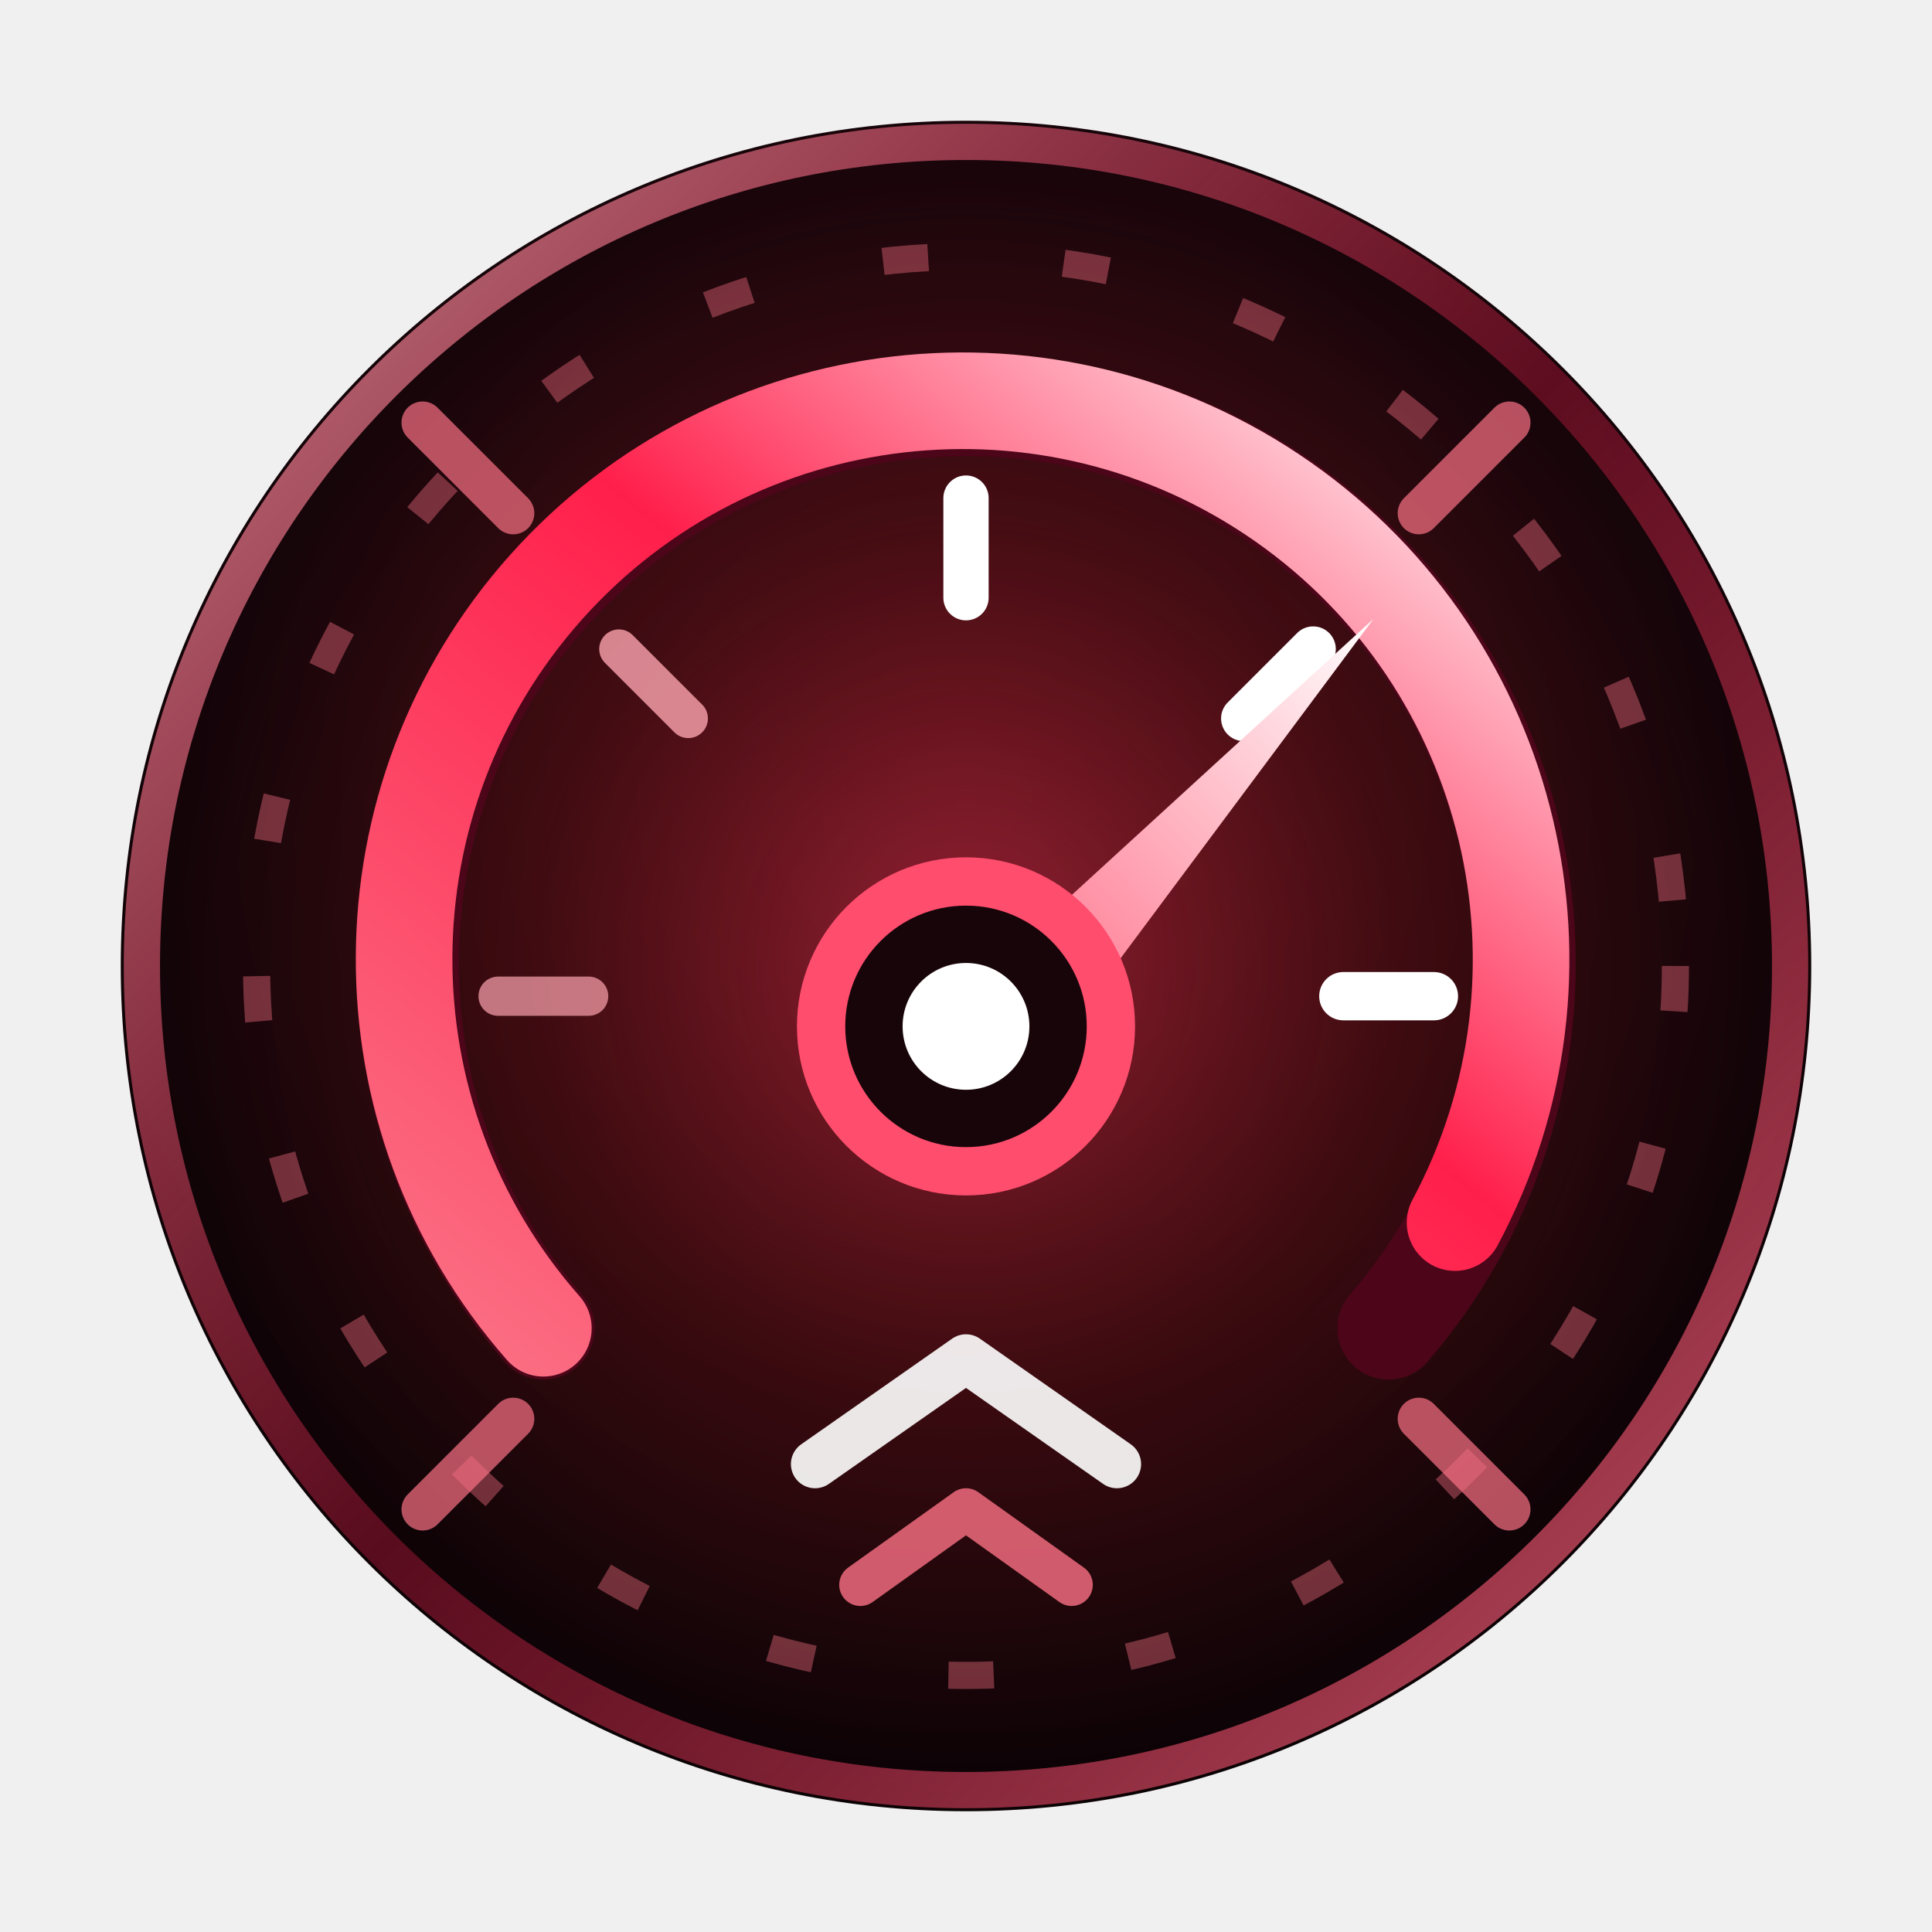
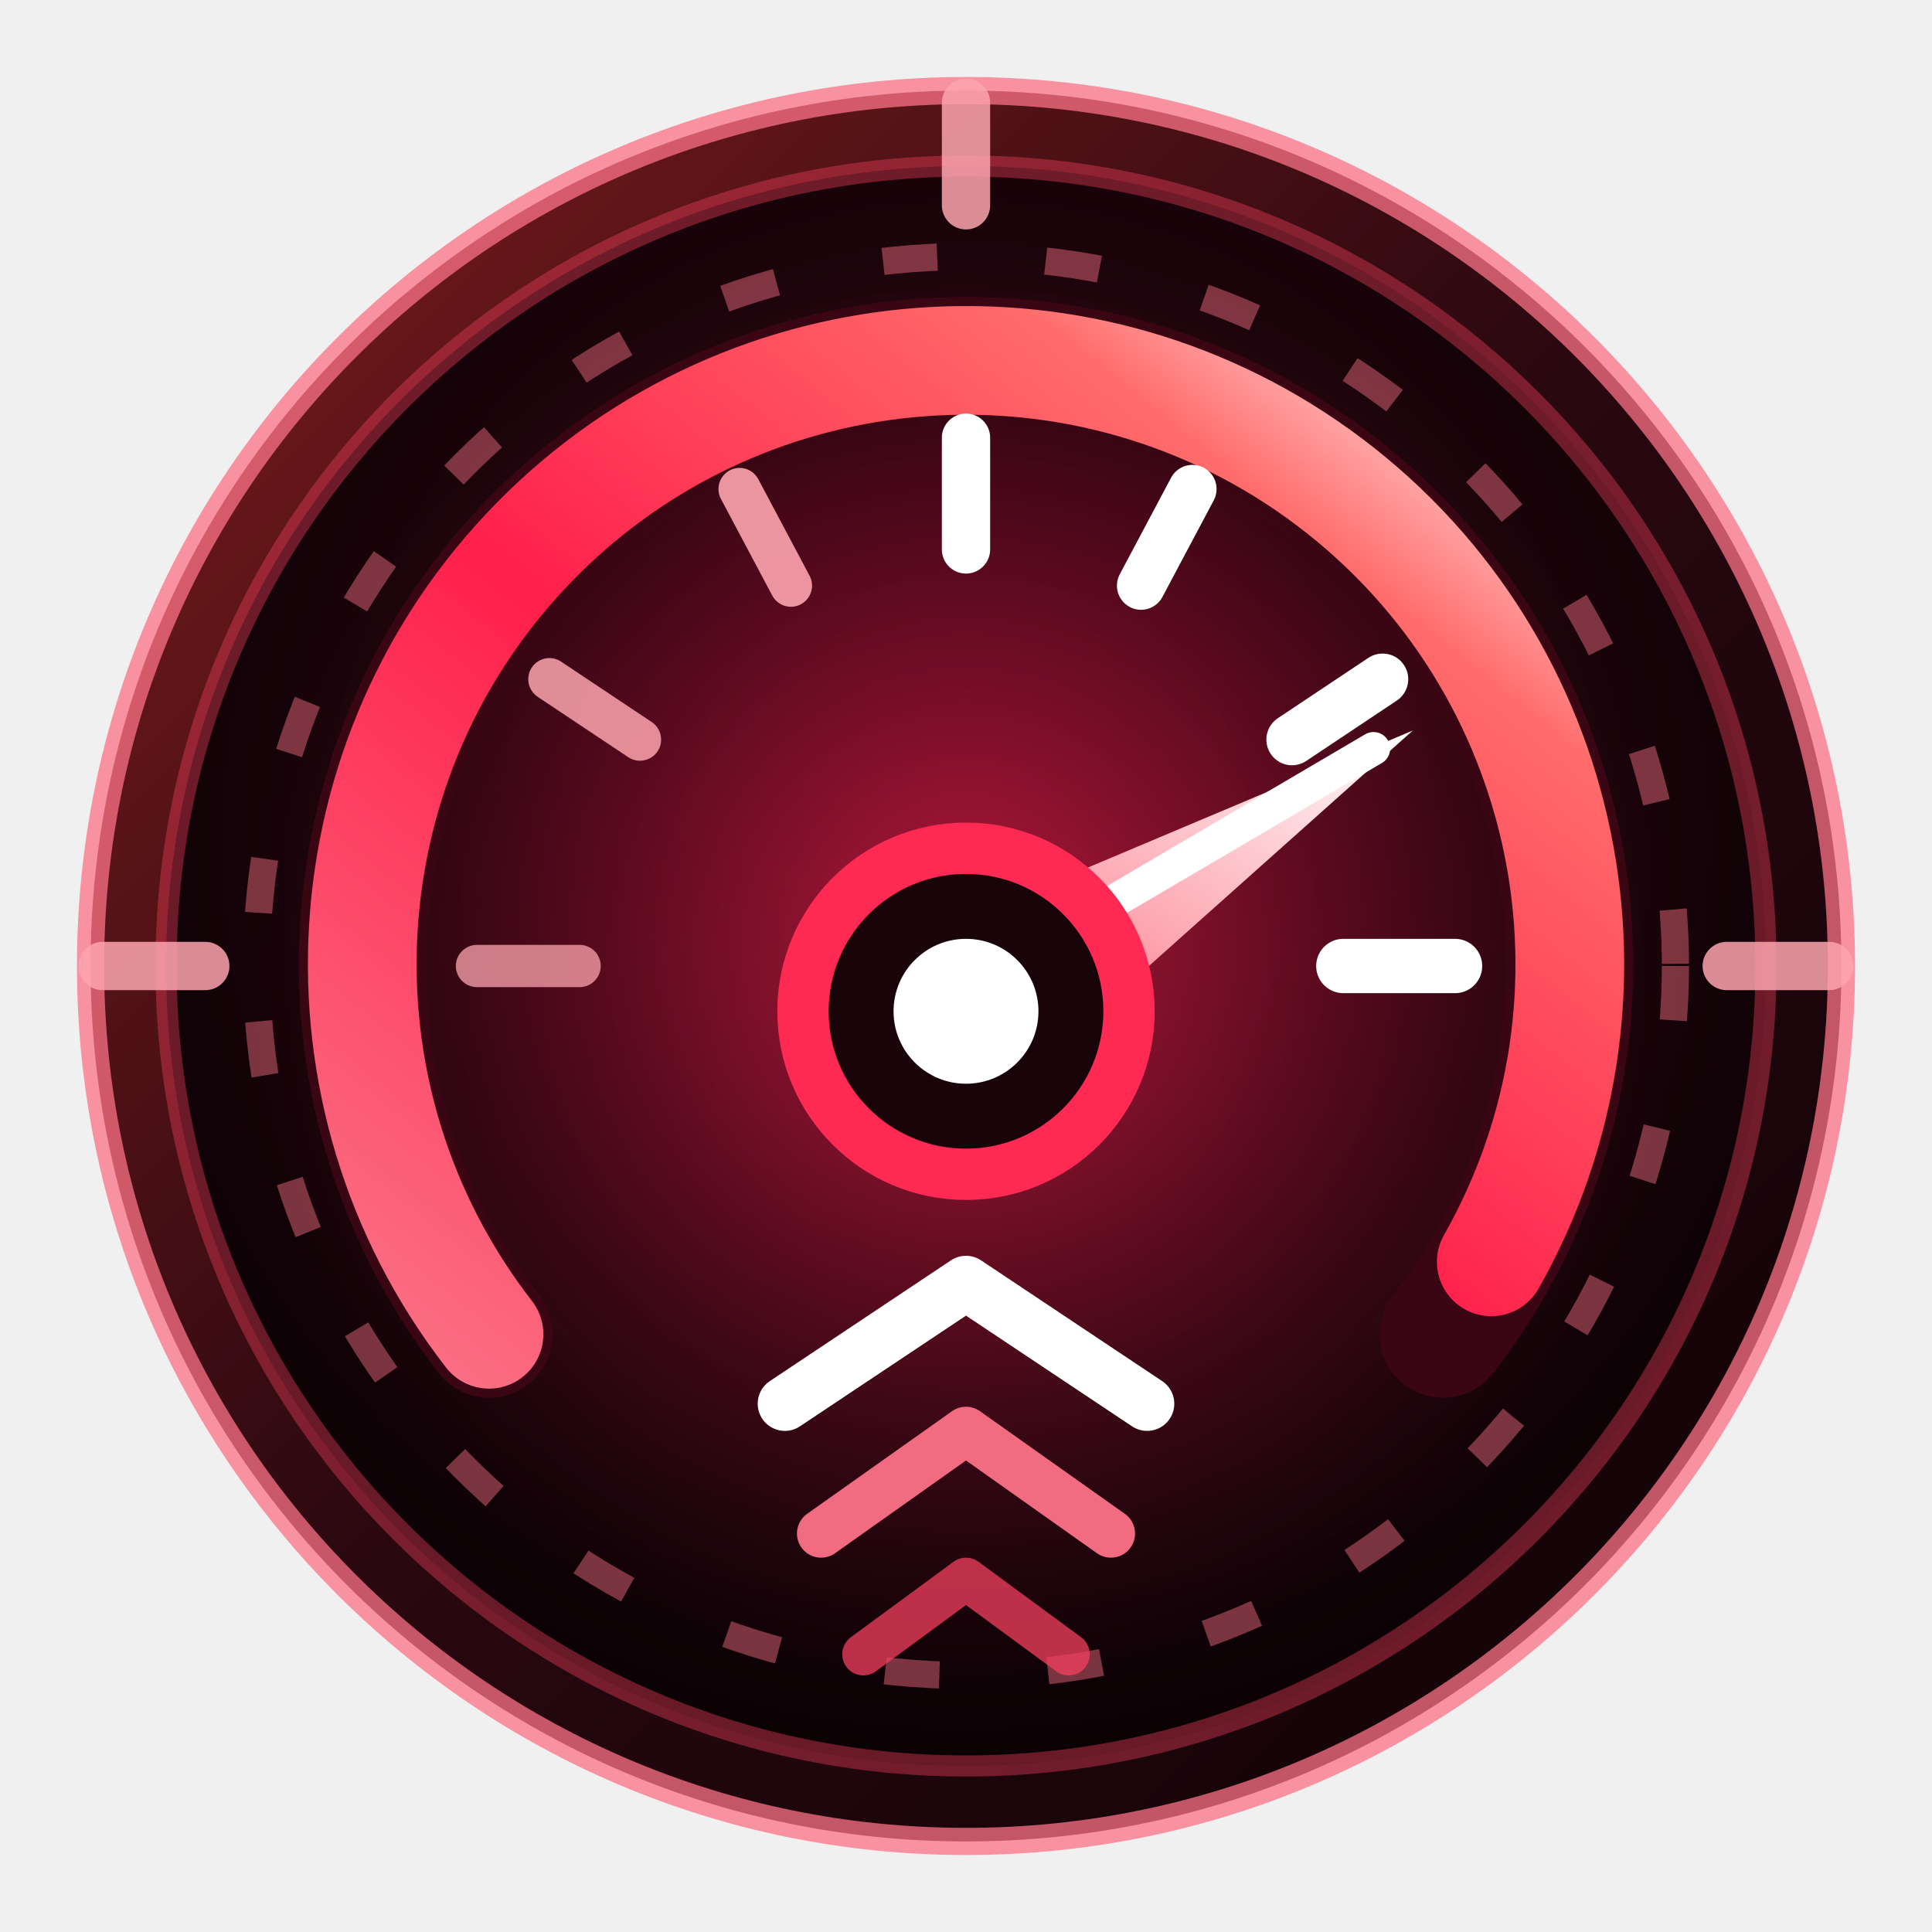
<svg xmlns="http://www.w3.org/2000/svg" width="64" height="64" viewBox="0 0 64 64">
  <defs>
-     <radialGradient id="pBg" cx="50%" cy="40%" r="65%">
-       <stop offset="0%" stop-color="#350a14" />
-       <stop offset="60%" stop-color="#18050a" />
-       <stop offset="100%" stop-color="#090204" />
+     <linearGradient id="pArmor" x1="0%" y1="0%" x2="100%" y2="100%">
+       <stop offset="0%" stop-color="#7f1d1d" />
+       <stop offset="50%" stop-color="#2a0810" />
+       <stop offset="100%" stop-color="#0c0205" />
+     </linearGradient>
+     <radialGradient id="pCoreBg" cx="50%" cy="42%" r="62%">
+       <stop offset="0%" stop-color="#4c0519" />
+       <stop offset="58%" stop-color="#1c040b" />
+       <stop offset="100%" stop-color="#080103" />
    </radialGradient>
-     <radialGradient id="pGlow" cx="50%" cy="50%" r="50%">
-       <stop offset="0%" stop-color="#ff3b5c" stop-opacity="0.48" />
-       <stop offset="55%" stop-color="#dc2626" stop-opacity="0.16" />
-       <stop offset="100%" stop-color="#dc2626" stop-opacity="0" />
+     <radialGradient id="pHalo" cx="50%" cy="50%" r="48%">
+       <stop offset="0%" stop-color="#ff2a54" stop-opacity="0.58" />
+       <stop offset="52%" stop-color="#e11d48" stop-opacity="0.24" />
+       <stop offset="100%" stop-color="#9f1239" stop-opacity="0" />
    </radialGradient>
-     <linearGradient id="pRim" x1="0%" y1="0%" x2="100%" y2="100%">
-       <stop offset="0%" stop-color="#fda4af" stop-opacity="0.8" />
-       <stop offset="50%" stop-color="#e11d48" stop-opacity="0.35" />
-       <stop offset="100%" stop-color="#fb7185" stop-opacity="0.75" />
-     </linearGradient>
-     <linearGradient id="pArc" x1="0%" y1="100%" x2="100%" y2="0%">
+     <linearGradient id="pRedline" x1="0%" y1="100%" x2="100%" y2="0%">
      <stop offset="0%" stop-color="#fb7185" />
-       <stop offset="55%" stop-color="#ff1f4b" />
+       <stop offset="45%" stop-color="#ff1f4b" />
+       <stop offset="80%" stop-color="#ff6b6b" />
      <stop offset="100%" stop-color="#ffffff" />
    </linearGradient>
-     <linearGradient id="pNeedle" x1="0%" y1="100%" x2="100%" y2="0%">
-       <stop offset="0%" stop-color="#ff4d6d" />
+     <linearGradient id="pBlade" x1="0%" y1="100%" x2="100%" y2="0%">
+       <stop offset="0%" stop-color="#ff1f4b" />
+       <stop offset="50%" stop-color="#fda4af" />
      <stop offset="100%" stop-color="#ffffff" />
    </linearGradient>
  </defs>
-   <circle cx="32" cy="32" r="28" fill="url(#pBg)" />
-   <circle cx="32" cy="32" r="26" fill="url(#pGlow)" />
-   <circle cx="32" cy="32" r="27.3" fill="none" stroke="url(#pRim)" stroke-width="1.2" />
-   <circle cx="32" cy="32" r="23.5" fill="none" stroke="#fb7185" stroke-width="0.9" stroke-dasharray="1.5 4.5" opacity="0.4" />
-   <path d="M 14 14 L 17 17 M 50 14 L 47 17 M 14 50 L 17 47 M 50 50 L 47 47" stroke="#fb7185" stroke-width="1.4" stroke-linecap="round" opacity="0.7" />
-   <path d="M 18 44 A 18.5 18.5 0 1 1 46 44" fill="none" stroke="#4c0519" stroke-width="3.4" stroke-linecap="round" />
-   <path d="M 18 44 A 18.5 18.5 0 1 1 48.2 40.5" fill="none" stroke="url(#pArc)" stroke-width="3.2" stroke-linecap="round" />
-   <line x1="16.5" y1="33" x2="19.5" y2="33" stroke="#fda4af" stroke-width="1.3" stroke-linecap="round" opacity="0.7" />
-   <line x1="20.5" y1="21.5" x2="22.8" y2="23.8" stroke="#fda4af" stroke-width="1.3" stroke-linecap="round" opacity="0.8" />
-   <line x1="32" y1="16.5" x2="32" y2="19.8" stroke="#ffffff" stroke-width="1.5" stroke-linecap="round" />
-   <line x1="43.5" y1="21.5" x2="41.2" y2="23.8" stroke="#ffffff" stroke-width="1.5" stroke-linecap="round" />
-   <line x1="47.5" y1="33" x2="44.5" y2="33" stroke="#ffffff" stroke-width="1.6" stroke-linecap="round" />
-   <polygon points="30.2,34.5 45.5,20.5 33.8,36.2" fill="url(#pNeedle)" />
-   <circle cx="32" cy="34" r="4.8" fill="#18050a" stroke="#ff4d6d" stroke-width="1.6" />
-   <circle cx="32" cy="34" r="2.1" fill="#ffffff" />
-   <path d="M 27 48.5 L 32 45 L 37 48.5" fill="none" stroke="#ffffff" stroke-width="1.6" stroke-linecap="round" stroke-linejoin="round" opacity="0.9" />
-   <path d="M 28.5 52.5 L 32 50 L 35.5 52.5" fill="none" stroke="#fb7185" stroke-width="1.4" stroke-linecap="round" stroke-linejoin="round" opacity="0.8" />
+   <circle cx="32" cy="32" r="29" fill="url(#pArmor)" stroke="#fb7185" stroke-width="0.9" stroke-opacity="0.75" />
+   <circle cx="32" cy="32" r="26.5" fill="url(#pCoreBg)" stroke="#f43f5e" stroke-width="0.7" stroke-opacity="0.4" />
+   <circle cx="32" cy="32" r="25" fill="url(#pHalo)" />
+   <path d="M 32 3.4 L 32 6.8 M 3.4 32 L 6.8 32 M 60.6 32 L 57.2 32" stroke="#fda4af" stroke-width="1.6" stroke-linecap="round" opacity="0.85" />
+   <circle cx="32" cy="32" r="23.5" fill="none" stroke="#fb7185" stroke-width="0.9" stroke-dasharray="1.8 3.6" opacity="0.45" />
+   <path d="M 16.2 44.2 A 20 20 0 1 1 47.8 44.2" fill="none" stroke="#3b0614" stroke-width="4.2" stroke-linecap="round" />
+   <path d="M 16.2 44.2 A 20 20 0 1 1 49.4 41.8" fill="none" stroke="url(#pRedline)" stroke-width="3.6" stroke-linecap="round" />
+   <line x1="15.8" y1="32" x2="19.2" y2="32" stroke="#fda4af" stroke-width="1.4" stroke-linecap="round" opacity="0.75" />
+   <line x1="18.2" y1="22.5" x2="21.2" y2="24.5" stroke="#fda4af" stroke-width="1.4" stroke-linecap="round" opacity="0.85" />
+   <line x1="24.5" y1="16.2" x2="26.2" y2="19.4" stroke="#fda4af" stroke-width="1.4" stroke-linecap="round" opacity="0.9" />
+   <line x1="32" y1="14.5" x2="32" y2="18.2" stroke="#ffffff" stroke-width="1.6" stroke-linecap="round" />
+   <line x1="39.5" y1="16.2" x2="37.8" y2="19.4" stroke="#ffffff" stroke-width="1.6" stroke-linecap="round" />
+   <line x1="45.8" y1="22.5" x2="42.8" y2="24.5" stroke="#ffffff" stroke-width="1.7" stroke-linecap="round" />
+   <line x1="48.2" y1="32" x2="44.5" y2="32" stroke="#ffffff" stroke-width="1.8" stroke-linecap="round" />
+   <polygon points="27.5,36.8 30.2,31.2 46.8,24.2 33.8,35.8" fill="url(#pBlade)" />
+   <line x1="29" y1="34.5" x2="45.5" y2="24.8" stroke="#ffffff" stroke-width="1.1" stroke-linecap="round" />
+   <circle cx="32" cy="33.5" r="5.4" fill="#180409" stroke="#ff2a54" stroke-width="1.7" />
+   <circle cx="32" cy="33.5" r="2.4" fill="#ffffff" />
+   <path d="M 26 46.5 L 32 42.5 L 38 46.5" fill="none" stroke="#ffffff" stroke-width="1.8" stroke-linecap="round" stroke-linejoin="round" />
+   <path d="M 27.2 50.8 L 32 47.4 L 36.8 50.8" fill="none" stroke="#fb7185" stroke-width="1.6" stroke-linecap="round" stroke-linejoin="round" opacity="0.95" />
+   <path d="M 28.6 54.8 L 32 52.3 L 35.4 54.8" fill="none" stroke="#f43f5e" stroke-width="1.4" stroke-linecap="round" stroke-linejoin="round" opacity="0.75" />
</svg>
